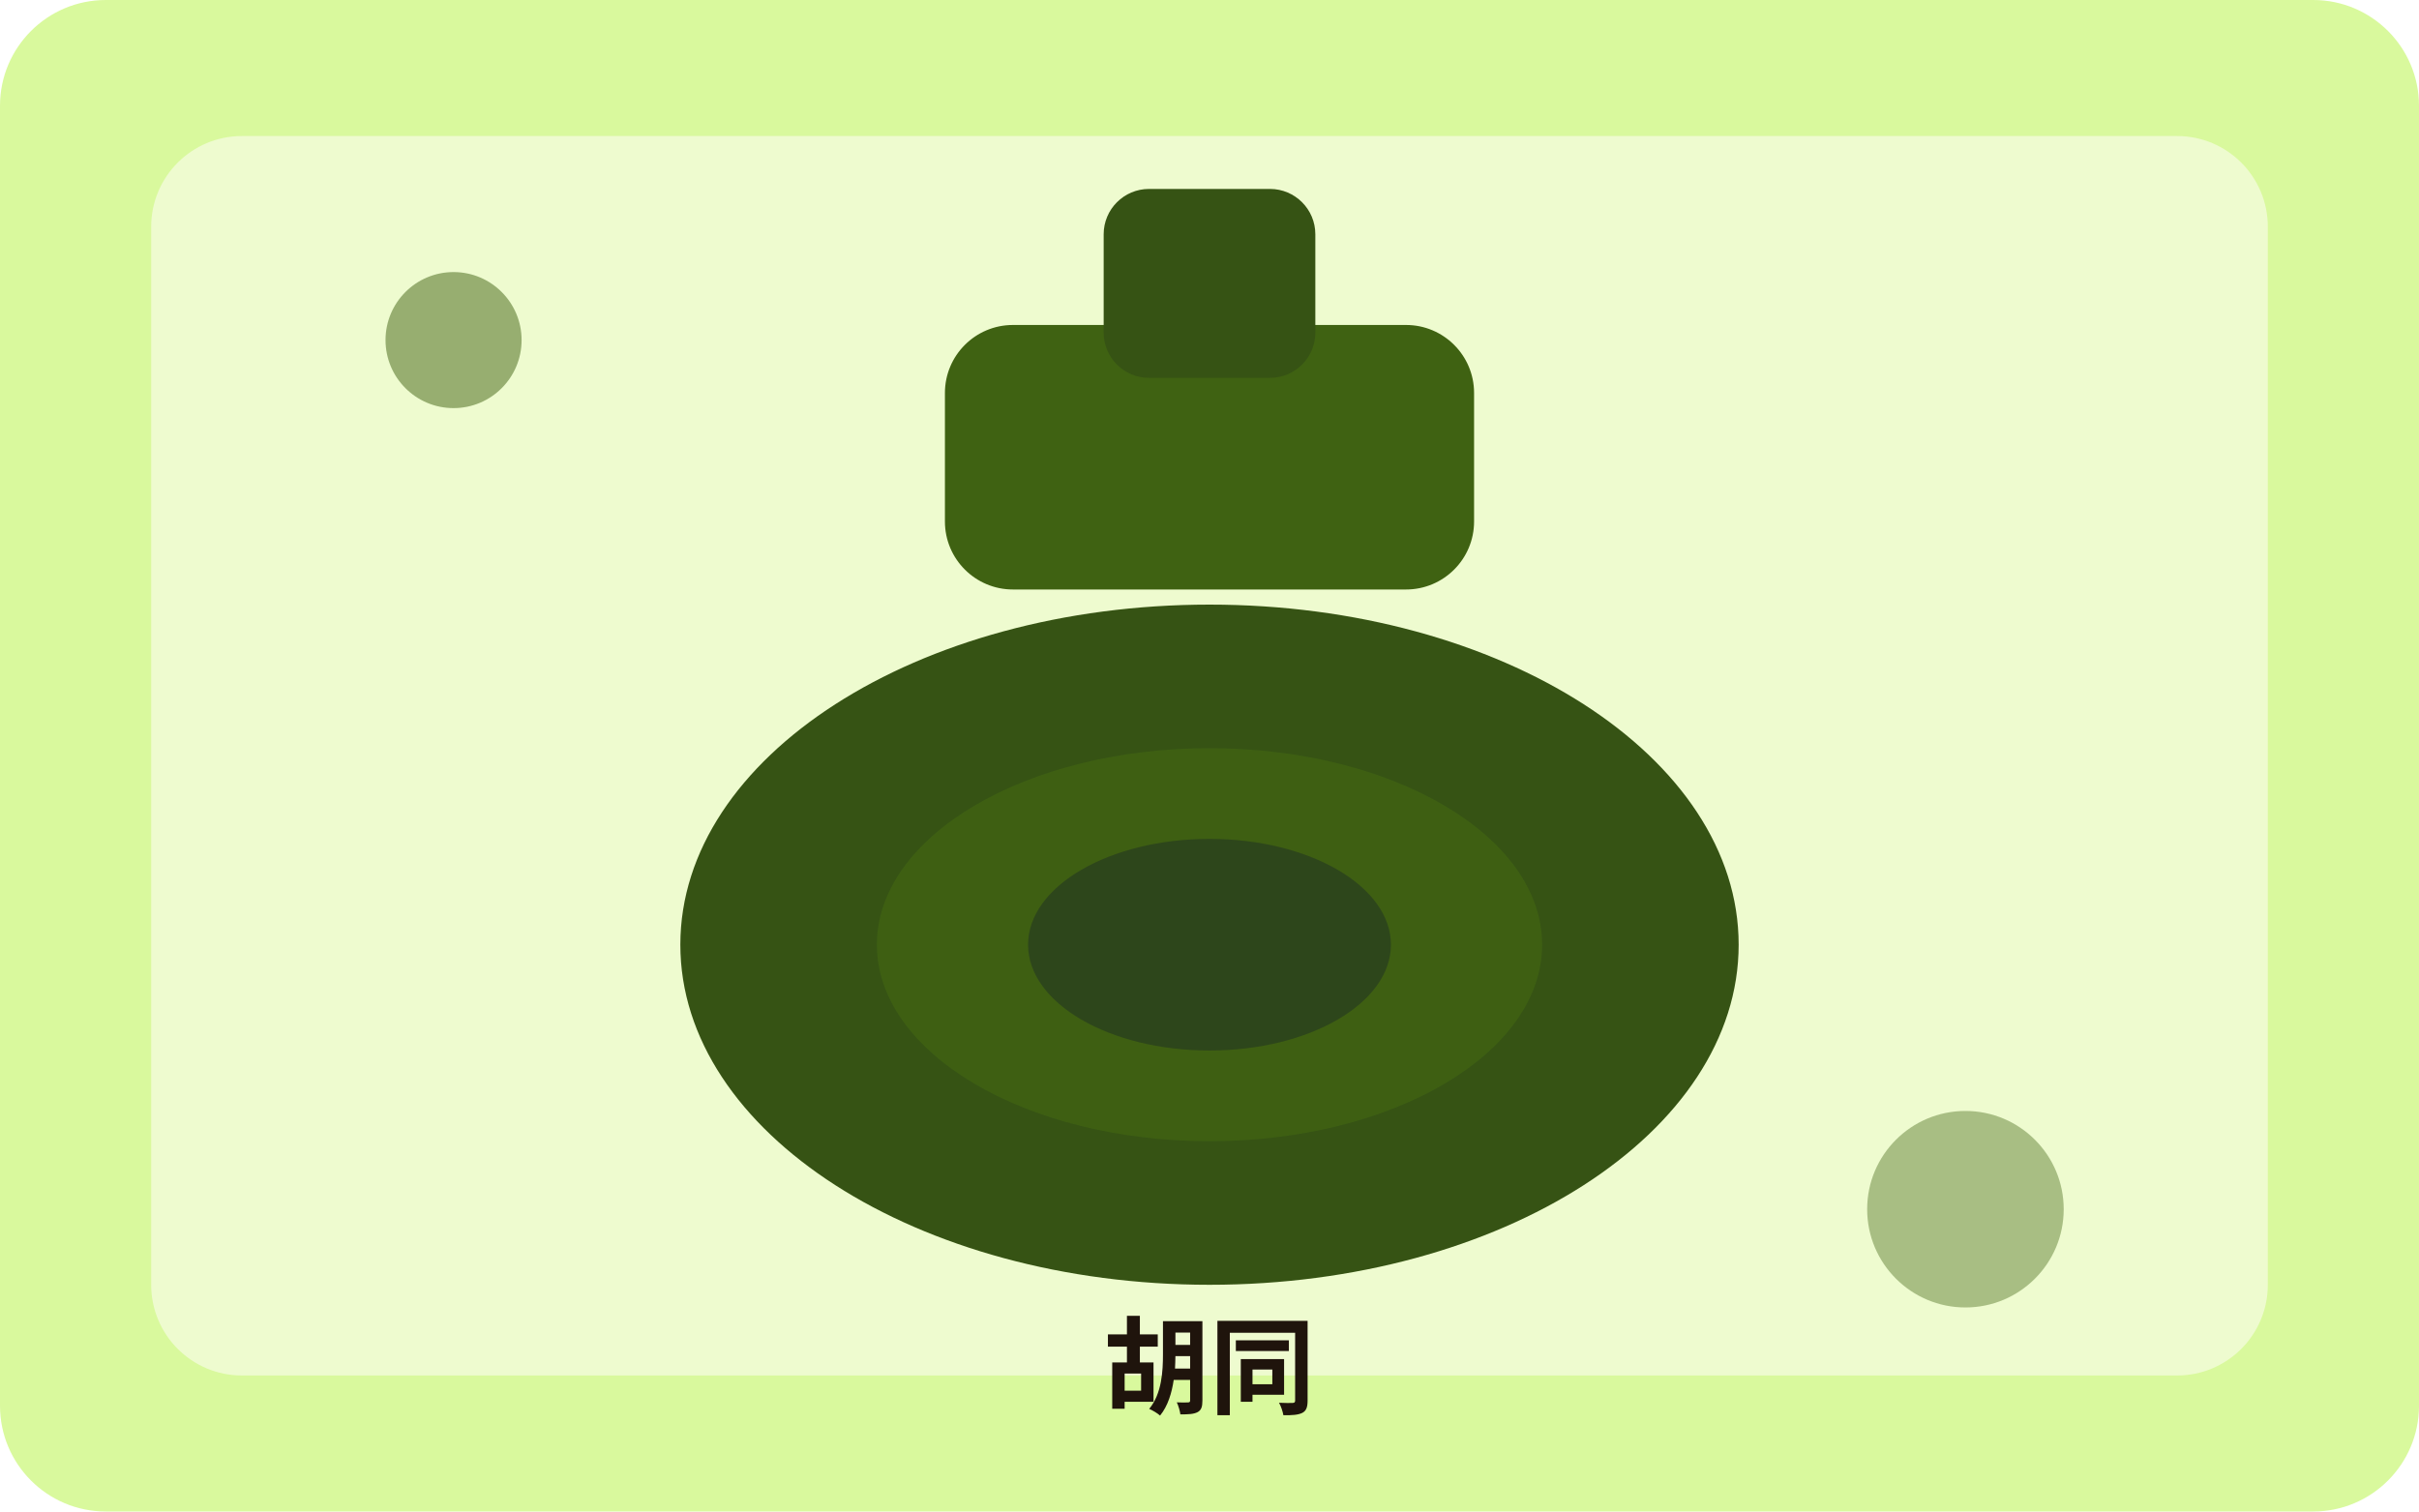
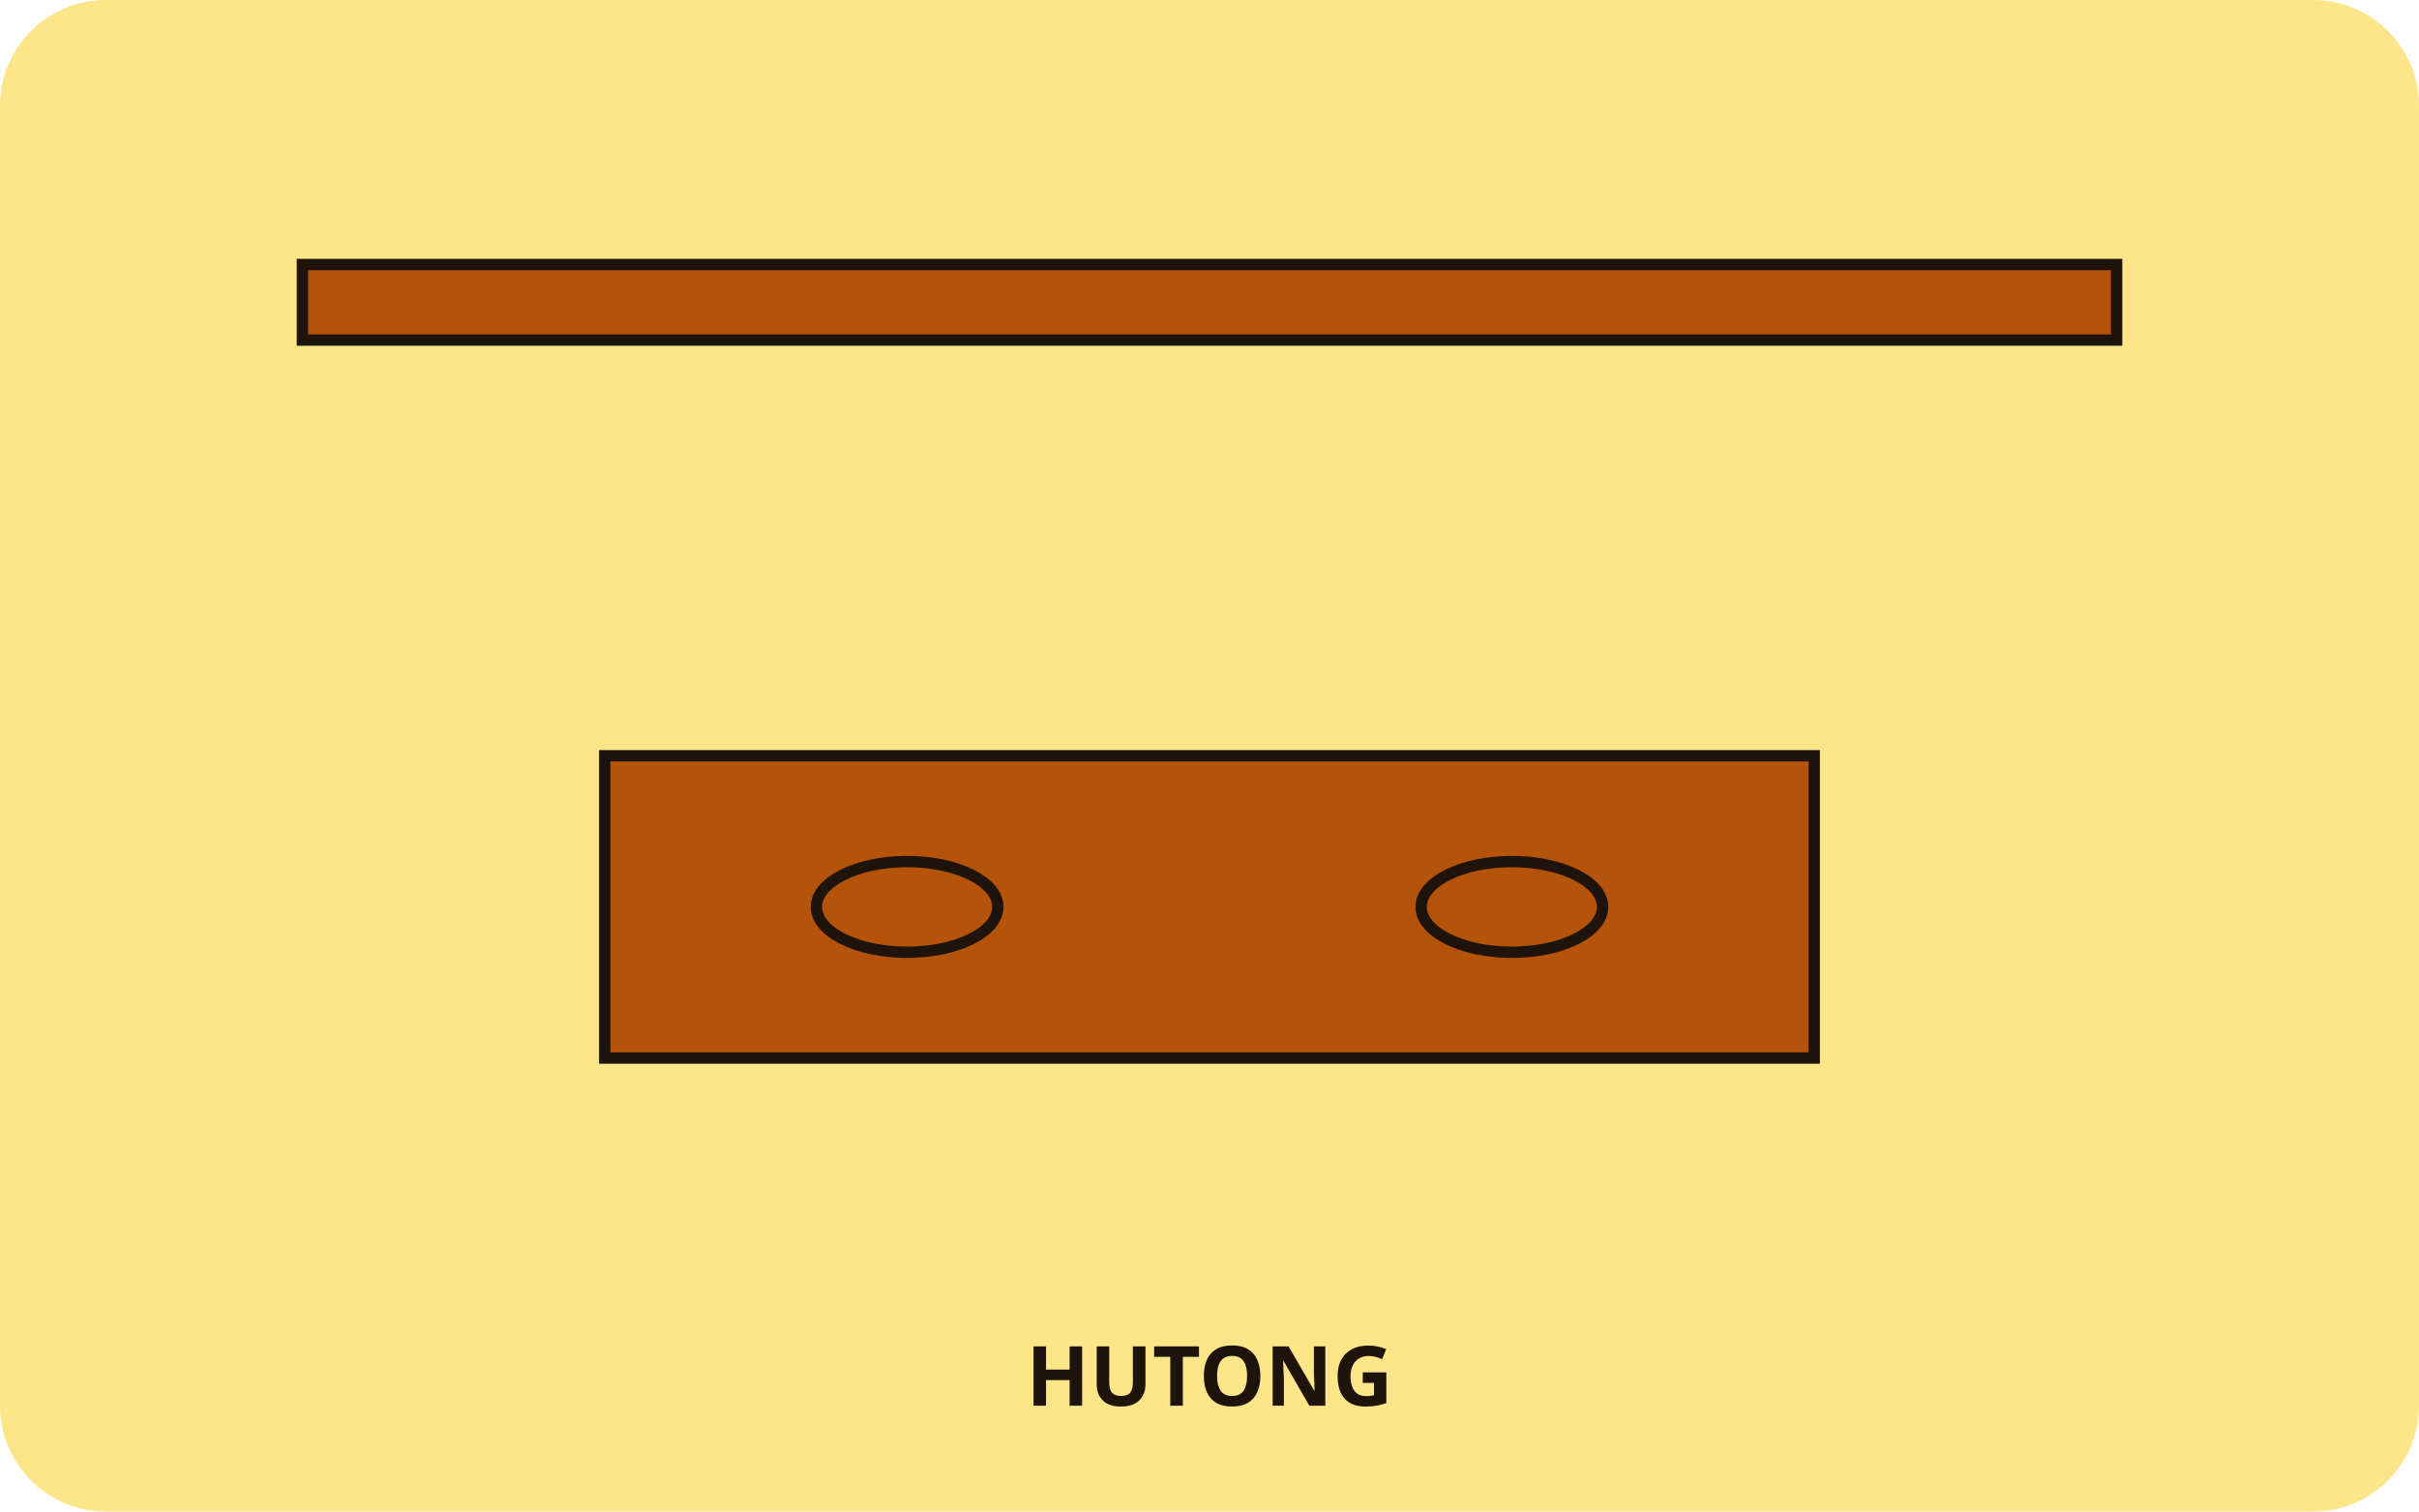
<svg xmlns="http://www.w3.org/2000/svg" viewBox="0 0 640 400" role="img">
-   <rect width="640" height="400" rx="28" fill="#d9f99d" />
-   <rect x="40" y="36" width="560" height="328" rx="24" fill="#fffdf8" opacity="0.55" />
-   <ellipse cx="320" cy="250" rx="140" ry="90" fill="#365314" />
-   <ellipse cx="320" cy="250" rx="88" ry="52" fill="#3f6212" opacity="0.85" />
-   <ellipse cx="320" cy="250" rx="48" ry="28" fill="#0f172a" opacity="0.35" />
-   <rect x="250" y="86" width="140" height="70" rx="18" fill="#3f6212" />
-   <rect x="292" y="50" width="56" height="50" rx="12" fill="#365314" />
-   <circle cx="120" cy="90" r="18" fill="#3f6212" opacity="0.5" />
-   <circle cx="520" cy="320" r="26" fill="#3f6212" opacity="0.4" />
-   <text x="320" y="372" text-anchor="middle" font-family="sans-serif" font-size="28" font-weight="700" fill="#1f140c">胡同</text>
+   <rect width="640" height="400" rx="28" fill="#fde68a" />
+   <g fill="#b45309" stroke="#1f140c" stroke-width="3">
+     <rect x="80" y="70" width="480" height="20" />
+     <rect x="160" y="200" width="320" height="80" />
+     <ellipse cx="240" cy="240" rx="24" ry="12" />
+     <ellipse cx="400" cy="240" rx="24" ry="12" />
+   </g>
+   <text x="320" y="372" text-anchor="middle" font-family="sans-serif" font-size="22" font-weight="700" fill="#1f140c">HUTONG</text>
</svg>
